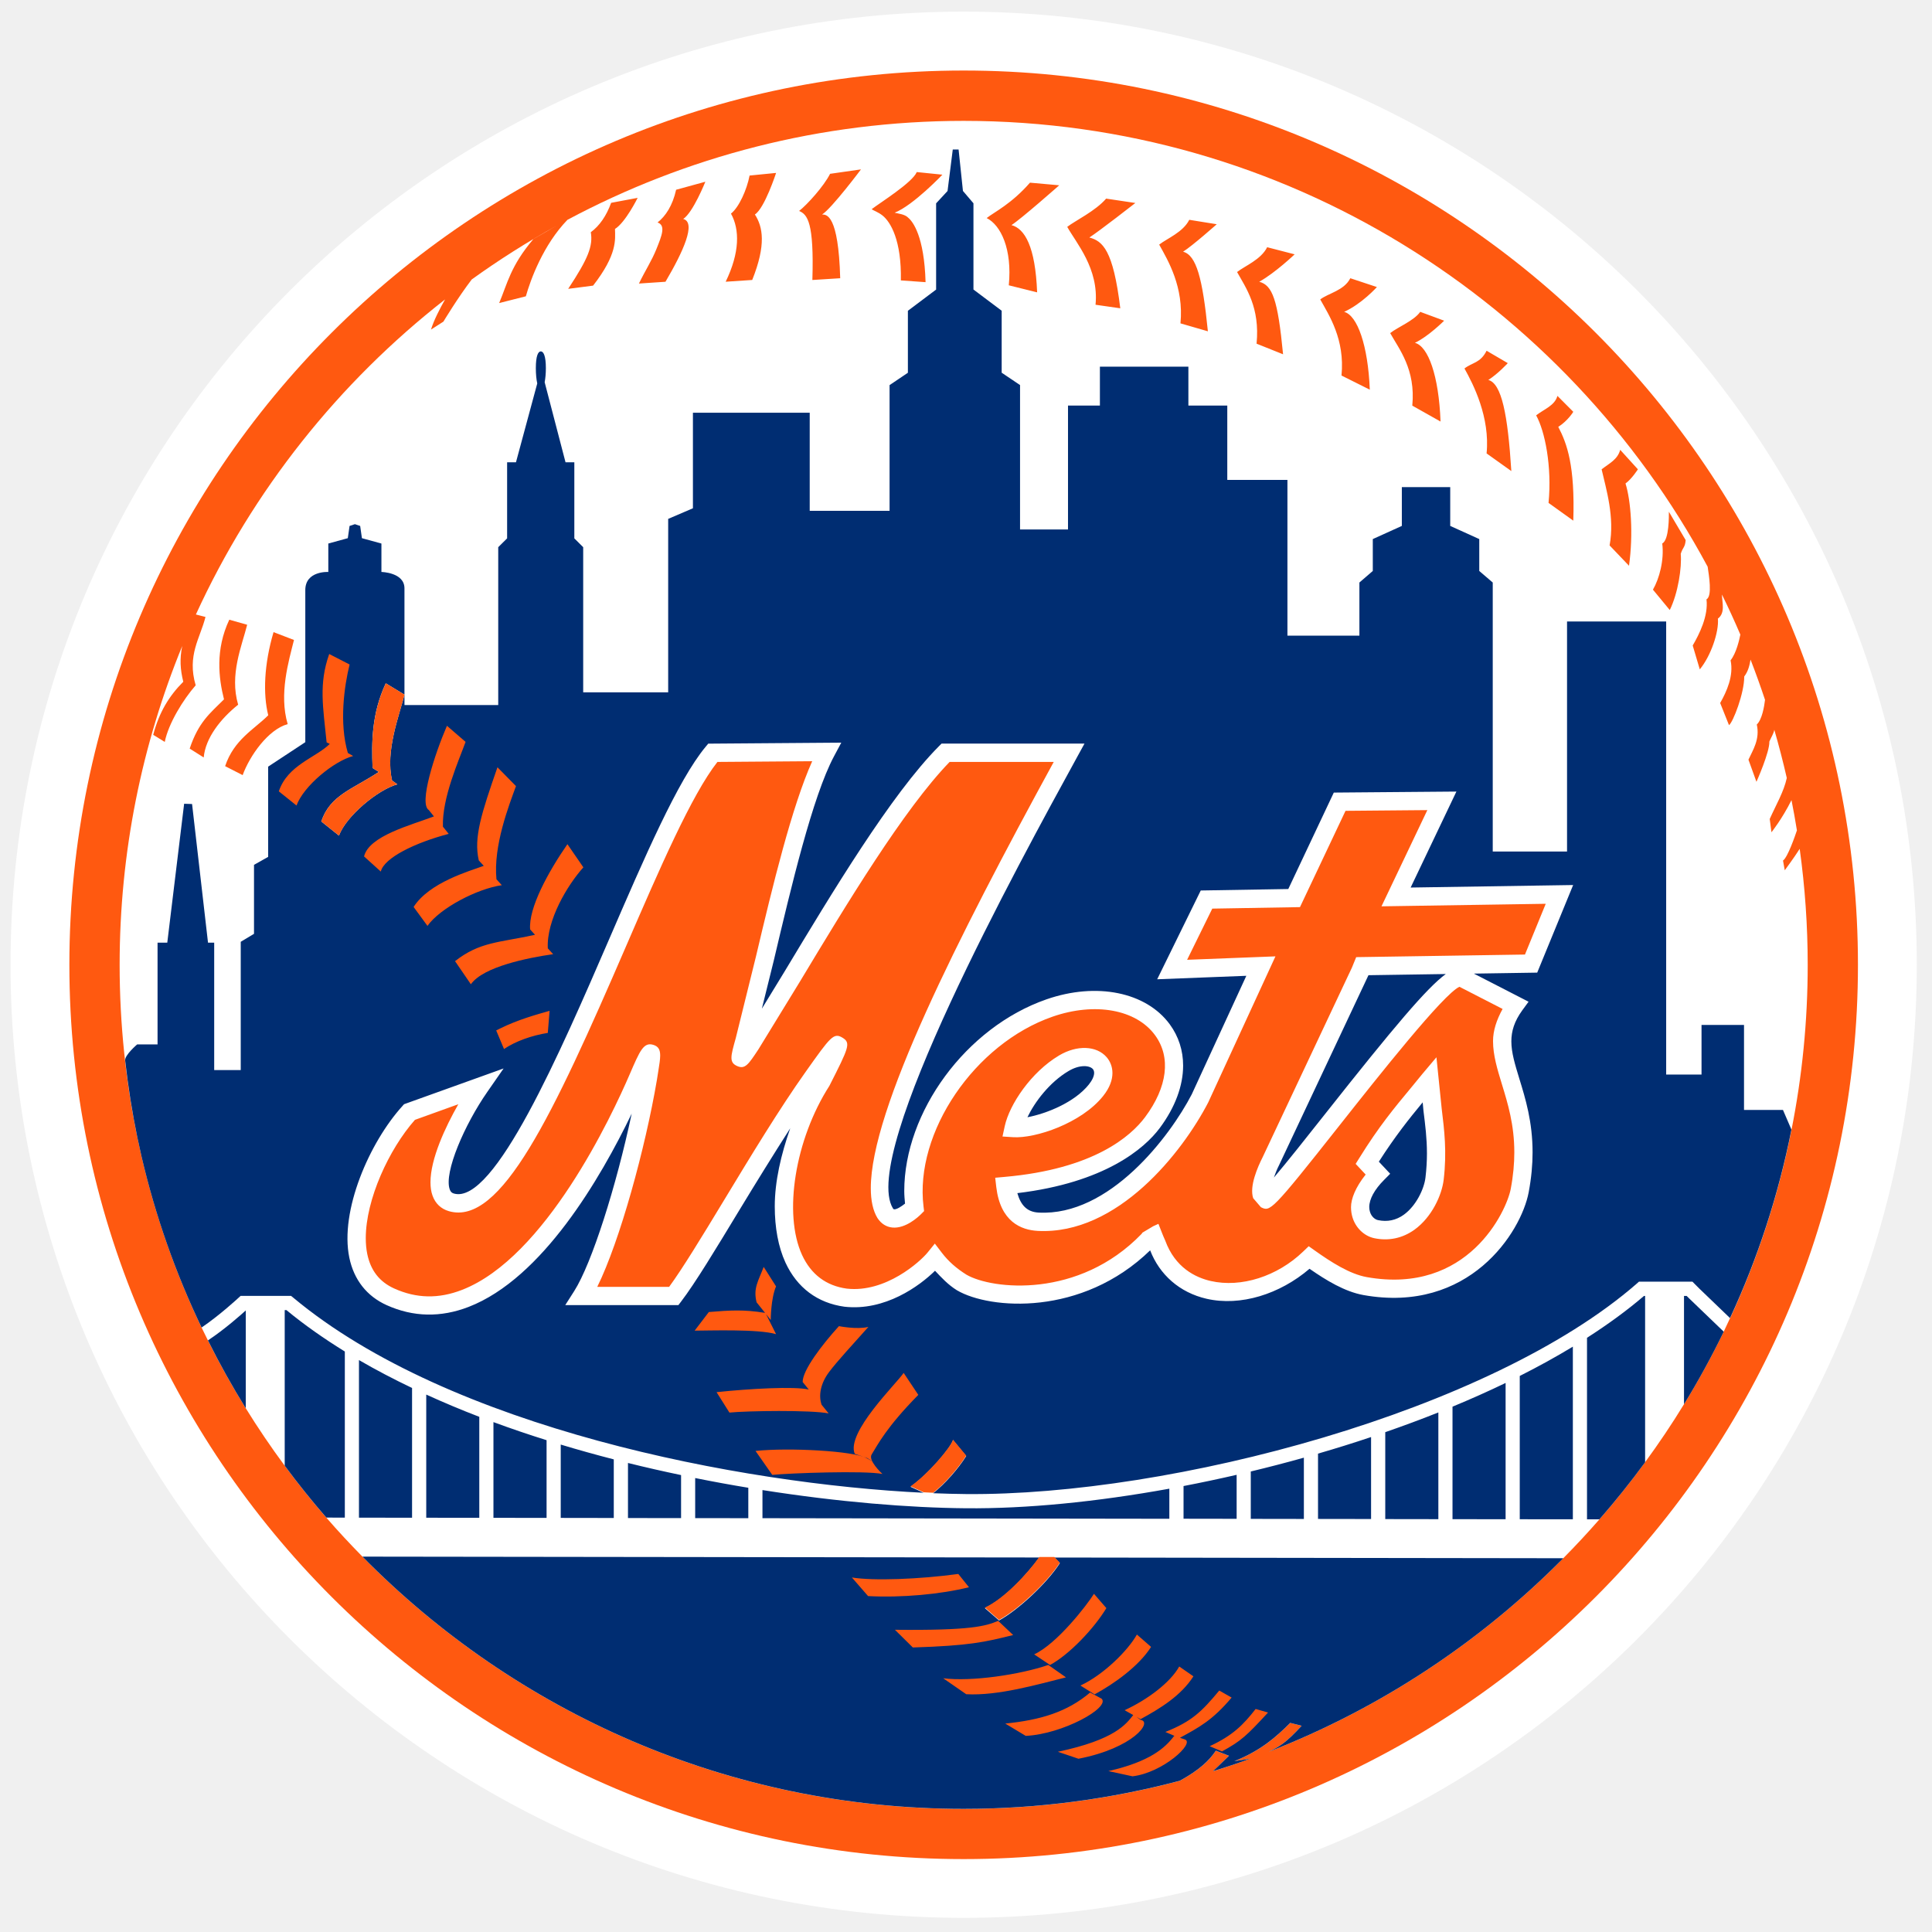
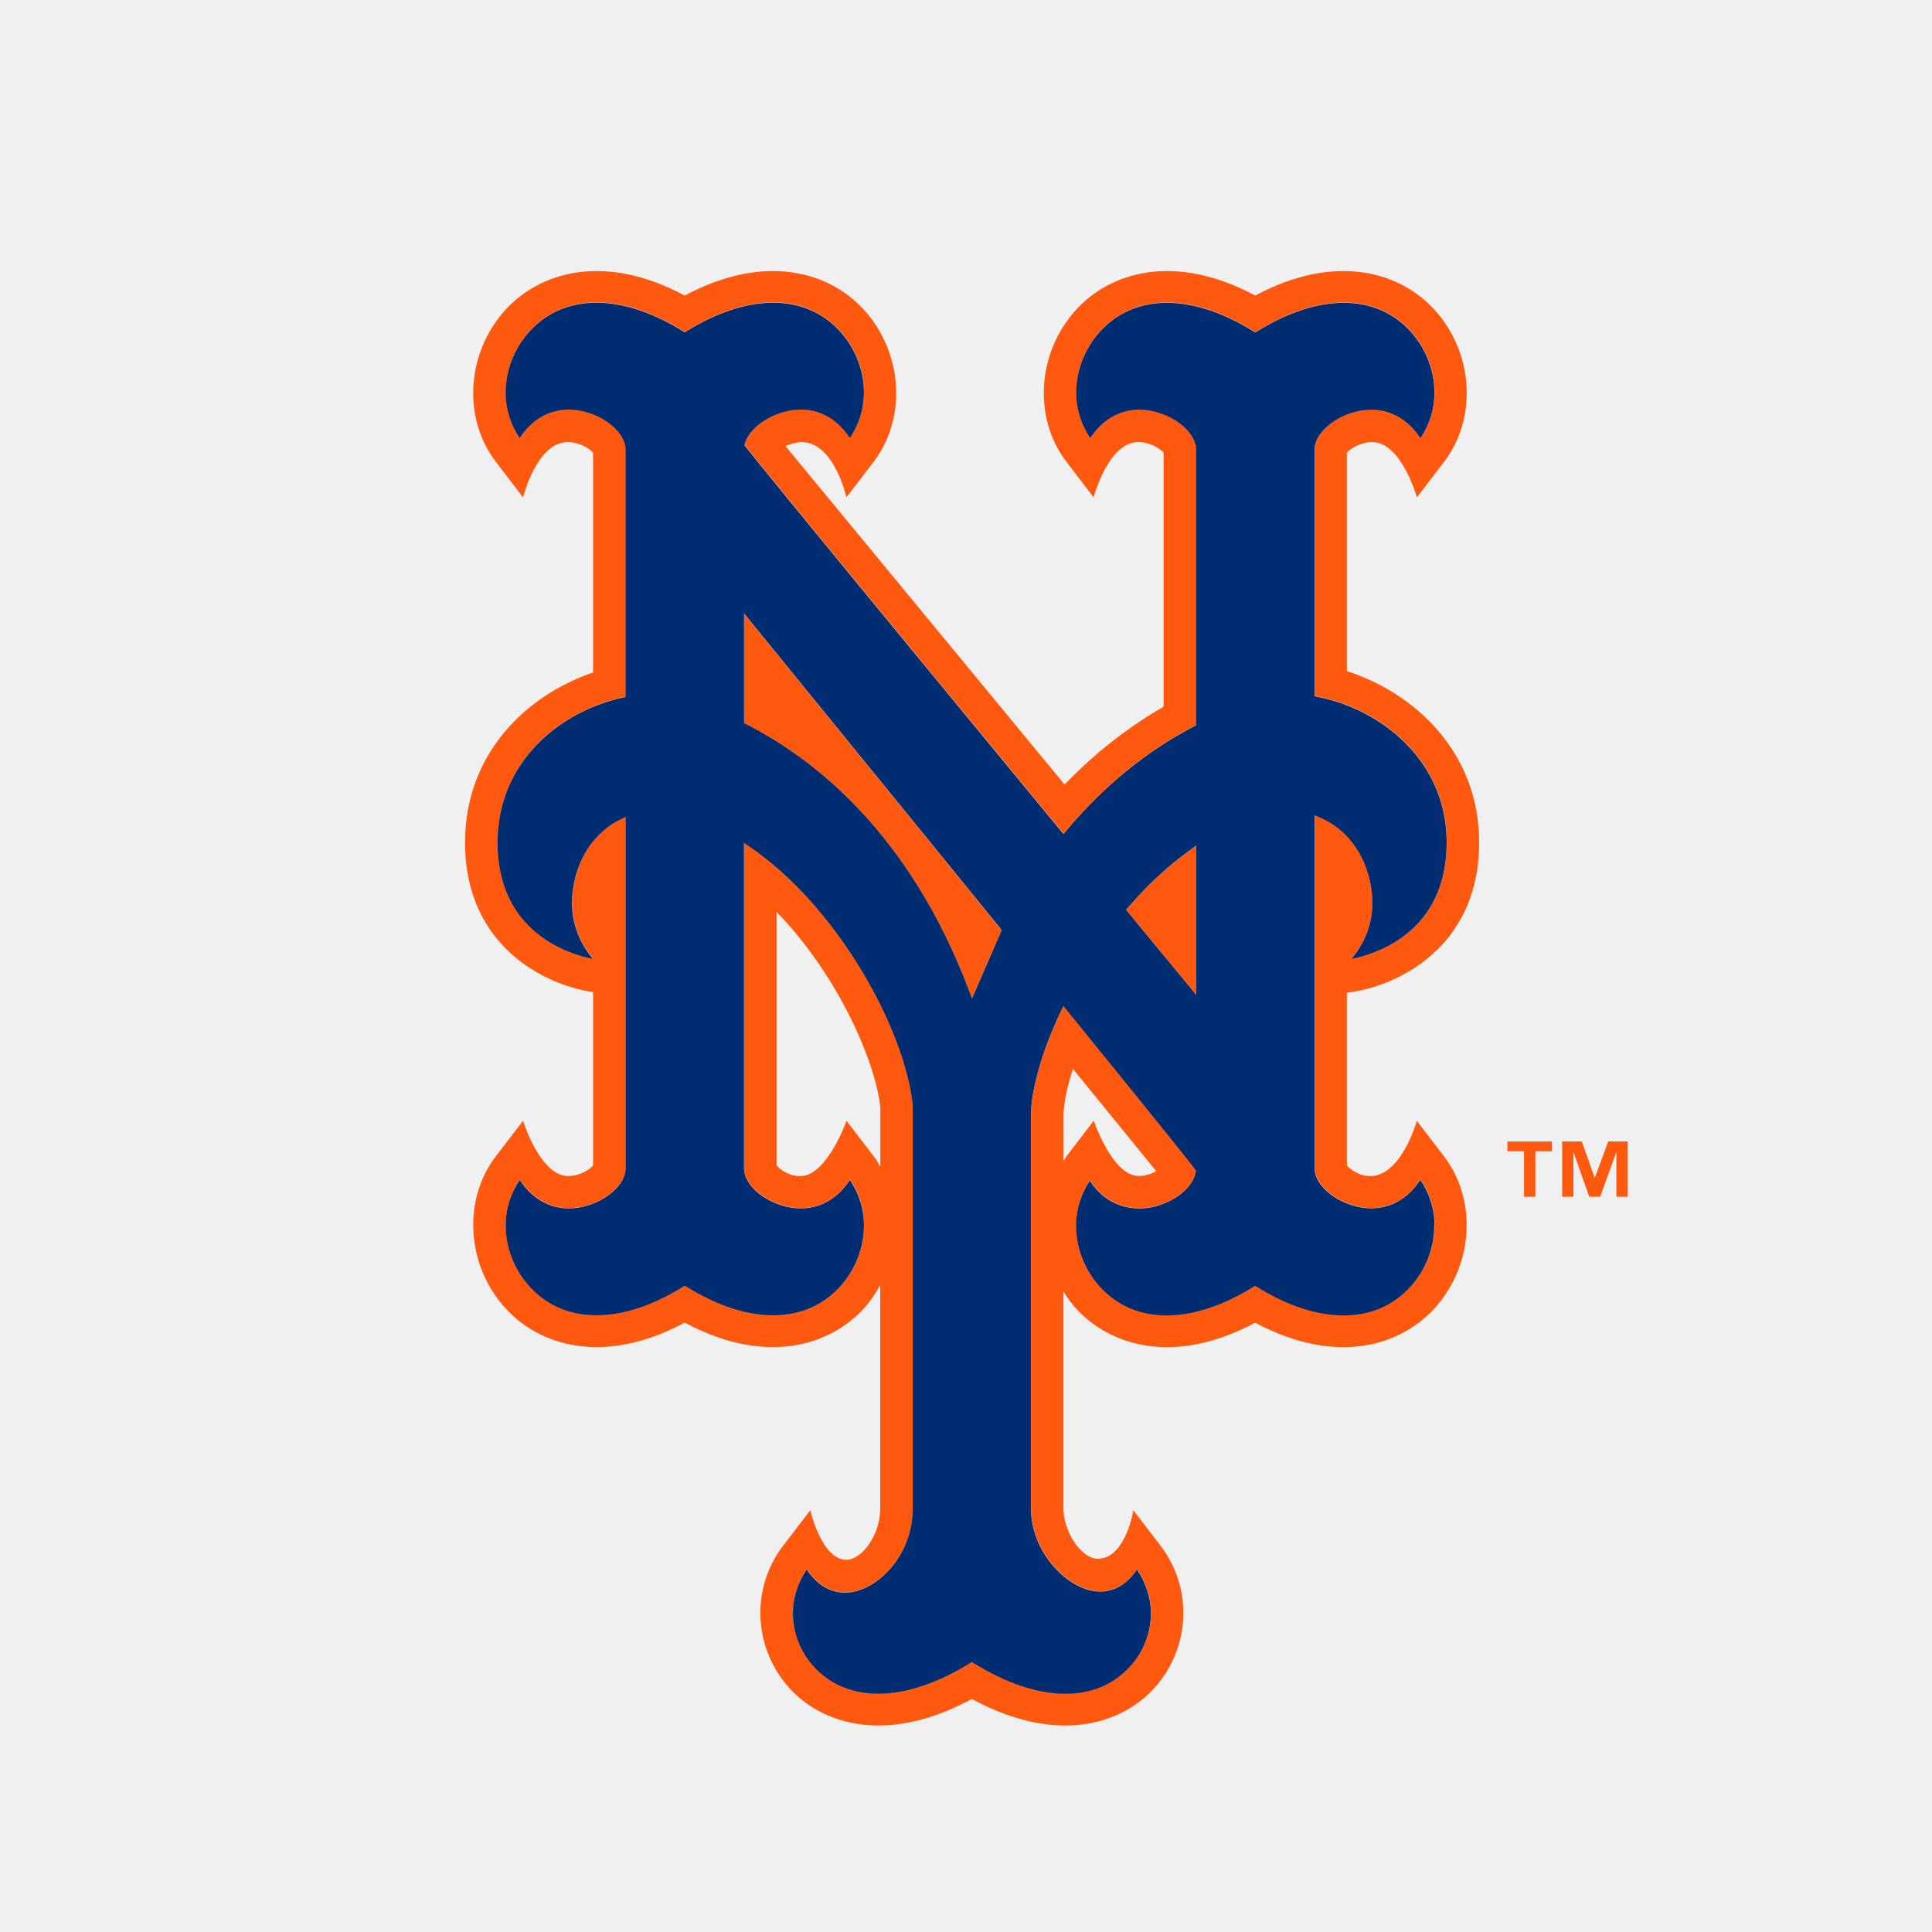
- <svg xmlns="http://www.w3.org/2000/svg" height="316.228" viewBox="0 0 150 149.998" width="316.228">
-   <g transform="matrix(1.25 0 0 -1.25 -1.0414 761.6)">
-     <path d="m60.688 490.16c32.694 0 59.2 26.506 59.2 59.2s-26.506 59.198-59.2 59.198c-32.695 0-59.2-26.505-59.2-59.198 0-32.694 26.505-59.2 59.2-59.2" fill="#fff" />
-     <path d="m60.688 604.9c-30.63 0-55.546-24.918-55.546-55.546s24.917-55.545 55.546-55.545c30.626 0 55.546 24.917 55.546 55.545s-24.92 55.546-55.546 55.546" fill="#ff5910" />
-     <path d="m108.29 527.41c-.129-.28-.261-.561-.393-.84-.75-1.546-1.575-3.051-2.469-4.51-.755-1.236-1.563-2.436-2.417-3.602-.893-1.223-1.838-2.406-2.834-3.546-.723-.828-1.473-1.634-2.247-2.416-5.142-5.195-11.359-9.323-18.288-12.02.66.327 1.027.519 2.039 1.614l-.71.179c-.879-.881-1.82-1.719-3.47-2.378l.991.153c-.765-.277-1.535-.538-2.316-.78l.996.957-.818.32c-.393-.587-1.002-1.191-2.237-1.867-4.287-1.138-8.789-1.747-13.43-1.747-14.605 0-27.829 6.005-37.344 15.67-.77.785-1.522 1.591-2.242 2.422-.904 1.039-1.764 2.115-2.585 3.224-.853 1.153-1.659 2.343-2.417 3.567-.846 1.364-1.631 2.771-2.351 4.215-.133.264-.264.529-.392.796-1.609 3.368-2.87 6.932-3.735 10.649-.065.279-.124.561-.184.843-.022.091-.043.183-.061.275-.727 3.474-1.112 7.075-1.112 10.762 0 7.007 1.384 13.694 3.888 19.806-.164-.786-.126-1.455.065-2.22-.879-.879-1.497-1.887-1.868-3.297l.718-.44c.229 1.15 1.15 2.638 1.92 3.516-.549 1.868.279 2.927.609 4.246l-.596.153c3.529 7.704 8.87 14.409 15.477 19.569-.325-.574-.702-1.304-.874-1.873l.77.493s.896 1.49 1.76 2.62c1.683 1.211 3.44 2.325 5.261 3.333l-1.435-.828c-1.417-1.671-1.605-2.744-2.122-3.971l1.658.42c.295 1.05 1.09 3.207 2.583 4.75 7.342 3.919 15.72 6.146 24.61 6.146 19.969 0 37.364-11.223 46.211-27.693.075-.519.302-1.835-.073-2.023.128-1.034-.458-2.187-.856-2.869l.44-1.483c.684.825 1.198 2.325 1.125 3.154.478.353.256 1.015.252 1.493.402-.818.783-1.646 1.142-2.486-.058-.3-.249-1.155-.606-1.598.202-.959-.241-1.938-.647-2.653l.548-1.374c.247.164.957 2.004.946 3.02.264.348.334.727.393 1.05.319-.823.619-1.656.899-2.499-.05-.418-.184-1.223-.511-1.532.204-.921-.241-1.578-.518-2.184l.496-1.374s.825 1.84.803 2.502c.136.307.262.488.307.728.285-.986.544-1.983.775-2.992-.184-.859-.67-1.671-1.06-2.547l.108-.826s.659.823 1.244 1.996c.124-.622.236-1.249.337-1.878-.106-.319-.574-1.681-.864-1.875l.108-.604s.582.782.928 1.332c.327-2.358.498-4.765.498-7.213 0-3.503-.347-6.924-1.006-10.236-.813-4.093-2.104-8.016-3.815-11.708" fill="#fff" />
-     <path d="m60.011 599.99-.324-2.572-.71-.767v-5.356l-1.753-1.317v-3.85l-1.138-.767v-7.809h-4.96v6.093h-7.254v-5.934l-1.537-.659v-10.772h-5.279v9.014l-.55.547v4.726h-.547l-1.296 4.973c.045.237.075.539.075.874 0 .75-.143 1.042-.314 1.042s-.309-.292-.309-1.042c0-.37.033-.705.088-.949l-1.322-4.897h-.55v-4.726l-.552-.547v-9.805h-5.823v.646c-.332-1.317-1.2-3.519-.77-5.328l-.14.091.467-.334c-1.208-.33-3.187-1.977-3.627-3.186l-1.097.879c.546 1.636 1.94 1.997 3.572 3.077l-.386.244c-.066 1.605-.058 3.392.819 5.26l1.161-.703v6.603c0 .991-1.431 1.016-1.431 1.016v1.766l-1.211.332-.109.76-.327.111-.332-.111-.109-.76-1.211-.332v-1.766s-1.429.084-1.429-1.125v-9.447l-2.307-1.519v-5.605l-.879-.495v-4.285l-.824-.495v-7.967h-.166-1.483v7.912h-.384l-.99 8.613-.493.016-1.047-8.628h-.604v-6.318h-1.265s-.786-.667-.747-1.001c.183-1.629.438-3.236.765-4.817.018-.093.041-.184.062-.275.06-.282.119-.566.184-.845.864-3.717 2.125-7.279 3.736-10.648 1.14.773 2.281 1.834 2.294 1.846l.13.119h3.134l.124-.101c9.725-8.12 27.774-11.579 39.163-12.128l-.811.371c1.098.768 2.527 2.459 2.637 2.898l.819-.99c-.504-.806-1.326-1.733-2.051-2.307.705-.028 1.387-.045 2.033-.052 12.756-.114 32.549 5.114 41.683 13.082l.122.109h3.145.179l.412-.415 1.921-1.846c1.711 3.692 3.001 7.615 3.814 11.708l-.526 1.221h-2.419v5.279h-2.639v-3.08h-2.196v28.14h-6.157v-14.29h-4.615v16.709l-.837.718v1.981l-1.804.817v2.409h-3.005v-2.409l-1.804-.817v-1.981l-.832-.718v-3.3h-4.47v9.673h-3.736v4.617h-2.416v2.416h-5.496v-2.416h-1.981v-7.695h-2.979v8.97l-1.141.767v3.85l-1.753 1.317v5.356l-.653.767-.27 2.572h-.366zm42.933-71.202c-1.054-.903-2.245-1.771-3.539-2.6v-11.275h.773c.996 1.14 1.942 2.323 2.836 3.544v10.331h-.07zm2.486 0v-6.728c.894 1.457 1.718 2.962 2.468 4.508l-2.152 2.069-.15.15h-.166zm-86.913-.879v-9.665c.821-1.108 1.681-2.184 2.585-3.223l1.149-.003v10.318c-1.296.801-2.515 1.654-3.627 2.572h-.106zm-2.419-.023c-.31-.28-1.305-1.169-2.349-1.859.72-1.444 1.503-2.852 2.349-4.215zm82.428-2.248c-1.042-.632-2.143-1.238-3.298-1.82v-8.9l3.298-.003v10.723zm-75.397-.832v-9.79l3.298-.005v8.06c-1.14.544-2.244 1.121-3.298 1.734zm71.22-1.423c-1.064-.513-2.164-1.003-3.298-1.473v-6.987l3.298-.005v8.465zm-67.041-.721v-7.651l3.295-.003v6.271c-1.123.431-2.223.894-3.295 1.382zm62.864-1.11c-1.077-.431-2.181-.838-3.298-1.226v-5.398l3.298-.005v6.629zm-58.69-.601v-5.945l3.3-.005v4.827c-1.113.348-2.215.723-3.3 1.123zm54.511-.928c-1.085-.365-2.185-.707-3.295-1.029v-4.057l3.295-.005v5.092zm-50.332-.467v-4.555l3.295-.005v3.64c-1.105.285-2.203.59-3.295.92zm46.158-.814c-1.095-.307-2.196-.593-3.298-.858v-2.943l3.298-.005v3.806zm-41.981-.329v-3.42l3.298-.005v2.673c-1.097.229-2.198.478-3.298.752zm37.805-.736c-1.103-.254-2.204-.487-3.298-.697v-2.03l3.298-.005v2.733zm-33.631-.2v-2.489l3.3-.005v1.89c-1.089.179-2.189.38-3.3.604zm29.451-.661c-4.523-.82-8.883-1.251-12.641-1.216-3.493.03-7.901.385-12.631 1.13v-1.747l25.272-.036zm-50.119-4.218c9.514-9.665 22.74-15.669 37.343-15.669 4.641 0 9.142.611 13.429 1.747 1.234.675 1.843 1.279 2.237 1.867l.817-.319-.996-.957c.781.241 1.554.501 2.318.778l-.99-.153c1.648.66 2.589 1.498 3.469 2.377l.71-.179c-1.01-1.095-1.377-1.284-2.038-1.613 6.927 2.698 13.144 6.822 18.288 12.019l-31.606.044.337-.35c-.77-1.21-2.568-2.901-3.777-3.56l-.879.767c1.19.549 2.613 2.078 3.378 3.145l-42.041.054z" fill="#002d72" />
-     <path d="m67.196 542.75c.737.438 1.329.335 1.516.123.053-.061.08-.143.08-.239 0-.196-.113-.45-.33-.718-.889-1.117-2.638-1.81-3.813-2.033.456.957 1.371 2.169 2.547 2.867m2.154-1.545c.418.521.581 1.01.581 1.429 0 .403-.151.742-.362.986-.629.723-1.843.768-2.953.108-1.739-1.032-3.079-3.041-3.375-4.389l-.141-.645.662-.042c1.377-.088 4.238.863 5.588 2.554m21.944 18.909-7.616-.063s-2.555-5.416-2.827-5.99c-.616-.01-5.437-.091-5.437-.091l-2.706-5.515s4.256.166 5.537.216c-.622-1.356-3.39-7.362-3.39-7.362-1.362-2.628-5.117-7.581-9.511-7.345-.743.04-1.11.478-1.322 1.208 5.434.65 7.895 2.771 8.842 4.039.966 1.296 1.455 2.64 1.455 3.883 0 .929-.274 1.802-.826 2.559-1.472 2.011-4.551 2.636-7.661 1.556-5.011-1.74-8.834-7.01-8.834-11.907 0-.261.025-.519.048-.78-.244-.194-.526-.37-.68-.355-.012.002-.035.003-.076.066-2.049 3.4 7.752 21.285 11.442 28.02l.461.841h-8.877l-.168-.168c-2.962-2.978-6.639-9.094-9.595-14.007 0 0-.71-1.161-1.399-2.29.358 1.448.738 2.98.738 2.98 1.073 4.548 2.411 10.208 3.745 12.7l.45.843-.957-.007-7.307-.055-.168-.202c-1.721-2.072-3.796-6.873-5.992-11.955-3.013-6.965-7.135-16.506-9.637-15.786-.113.033-.201.09-.259.257-.375 1.05.926 4.032 2.331 6.051l1.014 1.46-6.182-2.22-.095-.106c-2.059-2.268-3.908-6.518-3.304-9.43.285-1.371 1.087-2.388 2.316-2.943 1.648-.745 3.363-.781 5.099-.108 4.571 1.772 8.183 7.976 10.123 12.003-.959-4.523-2.481-9.31-3.569-11.019l-.557-.874h7.027l.171.224c.863 1.128 2.144 3.244 3.627 5.694 1.006 1.658 2.079 3.397 3.148 5.064-.571-1.631-.961-3.297-.961-4.85 0-1.309.216-2.517.665-3.493.722-1.56 1.988-2.509 3.662-2.739 2.524-.285 4.666 1.288 5.627 2.233.407-.431.803-.864 1.354-1.208l.017-.01c2.036-1.191 7.75-1.634 11.991 2.486.582-1.508 1.825-2.622 3.504-3.008 2.111-.484 4.548.284 6.395 1.863 1.027-.713 2.185-1.424 3.353-1.633 6.552-1.168 9.79 3.894 10.259 6.383.171.908.242 1.729.242 2.482 0 1.891-.441 3.337-.82 4.566-.272.893-.498 1.624-.498 2.328 0 .634.184 1.244.677 1.925l.392.536s-2.587 1.329-3.397 1.746c1.598.025 3.934.061 3.934.061l2.232 5.441s-8.577-.133-10.093-.156c.587 1.228 2.842 5.962 2.842 5.962m-.659-11.334c-1.166-.85-3.212-3.272-7.495-8.691-1.155-1.463-2.388-3.018-3.182-3.951.085.237.174.483.322.772 0 0 5.53 11.749 5.552 11.797.33.005 2.403.036 4.803.073m-4.16-11.66c1.007 1.575 1.887 2.678 2.723 3.685.02-.212.051-.529.051-.529.108-.869.212-1.704.212-2.645 0-.466-.027-.959-.09-1.495-.085-.71-.587-1.762-1.351-2.31-.481-.345-1.02-.458-1.599-.335-.184.038-.41.214-.499.518-.028.091-.043.189-.043.29 0 .494.322 1.09.911 1.681l.388.39s-.541.576-.704.75m-1.641-3.436c.194-.66.727-1.173 1.352-1.306.893-.187 1.757-.008 2.501.524 1.085.781 1.701 2.155 1.813 3.101.207 1.75.038 3.103-.121 4.412l-.325 3.197-.871-1.032-.758-.923c-.962-1.158-1.958-2.354-3.158-4.296l-.232-.37s.46-.491.622-.664c-.634-.793-.911-1.51-.911-2.026 0-.249.038-.458.088-.619" fill="#fff" />
-     <path d="m54.312 598.76-1.921-.275c-.385-.77-1.429-1.922-1.924-2.307.521-.219.934-.714.824-4.288l1.729.109c-.11 3.959-.85 3.959-1.125 3.959.604.385 2.416 2.803 2.416 2.803zm3.464-.166c-.275-.659-2.308-1.922-2.803-2.307.095-.078.414-.179.684-.399.489-.395 1.179-1.535 1.13-4.024l1.535-.109c-.081 2.857-.795 3.771-1.076 4-.202.224-.639.259-.845.314 1.161.46 2.966 2.362 2.966 2.362l-1.592.163zm-8.739-.054-1.646-.163c-.168-.879-.662-1.98-1.156-2.364.549-.991.55-2.417-.329-4.231l1.649.109c.879 2.199.659 3.3.166 4.068.604.385 1.317 2.582 1.317 2.582zm-4.394-.547-1.815-.498c-.219-.989-.661-1.648-1.154-2.033.524-.176.268-.812-.067-1.644-.295-.737-.674-1.296-1.089-2.149l1.649.111c1.102 1.87 1.925 3.683 1.102 3.902.604.385 1.374 2.31 1.374 2.31zm20.165-.057c-1.151-1.319-2.198-1.814-2.691-2.199.878-.44 1.593-1.923 1.374-4.177l1.76-.438c-.111 2.857-.771 3.958-1.594 4.177.604.385 2.966 2.473 2.966 2.473l-1.815.163zm-24.37-.944-1.646-.309c-.29-.8-.718-1.429-1.263-1.825.141-.858-.156-1.625-1.405-3.518l1.548.2c1.508 1.941 1.375 2.854 1.359 3.521.65.397 1.408 1.931 1.408 1.931zm29.099-.047c-.659-.77-1.923-1.372-2.416-1.755.546-.991 1.977-2.584 1.758-4.838l1.537-.22c-.44 3.627-1.096 4.176-1.921 4.397.604.385 2.857 2.144 2.857 2.144l-1.815.272zm5.164-1.317c-.385-.77-1.373-1.155-1.869-1.54.551-.989 1.541-2.639 1.322-4.892l1.703-.493c-.33 3.297-.715 4.725-1.54 4.944.604.385 2.09 1.706 2.09 1.706l-1.706.275zm4.838-1.703c-.385-.77-1.375-1.155-1.869-1.54.551-.989 1.43-2.198 1.211-4.451l1.646-.659c-.33 3.408-.657 4.285-1.48 4.506.989.549 2.199 1.703 2.199 1.703l-1.706.441zm5.164-1.926c-.385-.768-1.374-.932-1.867-1.317.548-.989 1.539-2.473 1.32-4.726l1.758-.879c-.111 2.748-.77 4.616-1.594 4.835 1.098.494 2.035 1.54 2.035 1.54l-1.651.547zm4.343-2.087c-.385-.549-1.371-.935-1.867-1.32.549-.989 1.593-2.253 1.374-4.506l1.755-.988c-.108 2.857-.767 4.671-1.592 4.89.825.385 1.815 1.374 1.815 1.374l-1.486.55zm4.122-2.416c-.385-.77-.878-.717-1.374-1.102.551-.989 1.593-3.021 1.374-5.276l1.537-1.097c-.221 3.518-.604 5.439-1.429 5.66.604.385 1.208 1.045 1.208 1.045l-1.317.77zm4.4-2.805c-.166-.604-.829-.823-1.322-1.208.549-.989.989-3.186.77-5.439l1.537-1.102c.111 3.408-.386 4.782-.933 5.825.604.385.933.936.933.936l-.985.988zm3.899-3.35c-.166-.606-.658-.826-1.154-1.211.274-1.21.824-2.967.495-4.726l1.206-1.263c.277 1.978.112 4.066-.218 5.11.385.275.77.879.77.879l-1.099 1.211zm3.023-3.847c0-.234.026-1.749-.412-1.968.129-1.034-.182-2.188-.578-2.87l1.045-1.265c.518 1.045.758 2.657.682 3.487.129.433.268.376.306.856l-1.042 1.76zm-89.415-6.704c-.879-1.868-.661-3.627-.329-4.947-.881-.879-1.58-1.41-2.131-3.059l.871-.55c.11 1.208 1.04 2.398 2.139 3.277-.549 1.868.23 3.646.56 4.965l-1.11.314zm2.748-.773c-.591-1.998-.659-3.844-.329-5.164-.881-.879-2.129-1.511-2.678-3.16l1.089-.557c.44 1.208 1.589 2.838 2.797 3.168-.551 1.87.061 3.908.391 5.227l-1.27.487zm3.458-1.359c-.66-1.868-.38-3.29-.161-5.488l.197-.096c-.886-.864-2.62-1.311-3.166-2.945l1.099-.881c.438 1.21 2.31 2.749 3.518 3.077l-.329.187c-.551 1.868-.22 4.177.109 5.496l-1.268.651zm3.515-1.82c-.878-1.87-.886-3.653-.819-5.258l.386-.246c-1.633-1.08-3.028-1.439-3.572-3.075l1.099-.881c.44 1.21 2.417 2.859 3.627 3.189l-.472.332.143-.088c-.431 1.809.438 4.006.77 5.325l-1.161.703zm3.798-2.637c-.77-1.782-1.758-4.845-1.128-5.232l.319-.397c-1.437-.548-4.031-1.205-4.34-2.486l1.04-.939c.204.853 2.127 1.792 4.218 2.341l-.36.446c-.053 1.805.975 4.073 1.408 5.268l-1.156.998zm22.685-2.201c-1.261-.01-5.409-.041-5.885-.044-1.598-2.034-3.581-6.604-5.688-11.477-4.55-10.526-7.772-17.356-10.992-16.426-.489.141-.842.476-1.016.967-.09.247-.127.527-.127.827 0 1.455.915 3.416 1.729 4.848-1.224-.438-2.508-.902-2.694-.97-1.614-1.823-3.054-4.949-3.054-7.345 0-.348.029-.68.093-.99.214-1.029.762-1.727 1.67-2.139 1.381-.624 2.76-.653 4.218-.086 5.177 2.008 9.29 10.778 10.425 13.419.619 1.435.852 1.976 1.444 1.802.329-.095.436-.307.436-.664 0-.249-.052-.569-.117-.972 0 0-.086-.532-.086-.542-.72-4.243-2.299-10.008-3.705-12.857h4.464c.825 1.127 2.02 3.085 3.404 5.372 1.616 2.67 3.449 5.698 5.087 8.001 1.532 2.159 1.728 2.434 2.274 2.105.541-.327.39-.622-.811-2.992-2.134-3.33-2.875-7.947-1.696-10.508.559-1.208 1.498-1.911 2.774-2.087 2.428-.274 4.575 1.693 5.017 2.237l.454.56.438-.573c.407-.531.895-.962 1.527-1.359 1.593-.926 6.97-1.509 10.871 2.528l.062.086.666.397.324.148.244-.62s.122-.305.179-.42c.617-1.683 1.877-2.292 2.821-2.51 1.89-.433 4.144.285 5.75 1.833l.34.327.384-.272c.996-.707 2.158-1.456 3.22-1.646 6.293-1.122 8.689 4.116 8.944 5.473.159.836.223 1.588.223 2.276 0 1.714-.403 3.03-.77 4.229-.285.932-.552 1.8-.552 2.681 0 .642.215 1.306.594 1.996-.828.428-2.389 1.227-2.681 1.377-1-.458-5.018-5.534-7.446-8.607-4.258-5.391-4.305-5.368-4.884-5.084l-.48.56c-.246.735.269 1.922.596 2.564 0 0 5.541 11.77 5.532 11.747l.27.661s9.785.151 10.482.161c.189.47.9 2.2 1.291 3.153-1.444-.023-10.202-.158-10.202-.158s2.263 4.755 2.847 5.976c-1.248-.012-4.544-.039-5.081-.044-.275-.577-2.829-5.981-2.829-5.981s-4.84-.083-5.447-.093c-.211-.425-1.067-2.173-1.563-3.179 1.306.051 5.486.213 5.486.213s-4.164-9.046-4.174-9.069c-1.599-3.09-5.633-8.248-10.596-7.982-1.032.056-2.314.573-2.569 2.72l-.067.581.581.052c5.55.488 7.849 2.535 8.727 3.71 1.395 1.87 1.621 3.725.622 5.089-1.173 1.606-3.734 2.068-6.367 1.154-4.84-1.679-8.584-7.195-8.014-11.801l.034-.275-.194-.194c-.153-.153-.953-.91-1.781-.827-.373.038-.689.234-.923.591-.28.463-.412 1.089-.412 1.854 0 4.868 5.332 15.43 11.363 26.475h-6.466c-2.842-2.932-6.408-8.839-9.287-13.624 0 0-2.512-4.108-2.585-4.221-.626-.949-.836-1.268-1.333-1.042-.247.111-.347.26-.347.516 0 .267.11.65.27 1.224l1.252 5.061c1.047 4.435 2.23 9.307 3.495 12.133zm-19.548-.376c-.991-2.857-1.487-4.358-1.159-5.787l.309-.334c-.898-.332-3.377-1.026-4.358-2.554l.861-1.177c.77 1.098 3.079 2.307 4.617 2.528l-.332.368c-.204 2.081.775 4.585 1.213 5.787l-1.151 1.169zm4.345-4.778c-1.2-1.732-2.425-3.975-2.315-5.294l.303-.334c-2.237-.489-3.434-.43-4.967-1.636l.983-1.436c.768 1.098 3.572 1.65 5.11 1.869l-.332.363c-.09 1.752 1.227 3.938 2.209 5.03l-.99 1.439zm-1.107-10.35c-.77-.219-1.979-.55-3.077-1.099l-.239-.119.485-1.154c.718.489 1.744.848 2.72 1.001l.111 1.371zm33.304-2.307c.521-.019.982-.211 1.296-.573.211-.244.36-.582.36-.985 0-.418-.163-.907-.581-1.429-1.351-1.691-4.21-2.643-5.587-2.554l-.661.042.14.646c.295 1.347 1.637 3.357 3.376 4.389.555.33 1.136.483 1.657.464zm21.78-.578.327-3.197c.159-1.309.329-2.662.122-4.412-.113-.946-.73-2.319-1.815-3.101-.743-.533-1.607-.714-2.499-.526-.626.133-1.159.646-1.353 1.307-.048.161-.088.371-.088.62 0 .516.276 1.232.91 2.025-.163.173-.622.664-.622.664l.233.371c1.2 1.941 2.195 3.138 3.158 4.296l.757.923.871 1.032zm-41.786-13.02c-.332-.881-.661-1.317-.441-2.199l.526-.656c-1.306.216-2.183.161-3.492.052l-.881-1.156c.879 0 3.955.112 5.056-.218l-.622 1.244.293-.366s-.001 1.32.329 2.09l-.767 1.208zm4.674-3.679c-1.032-1.133-2.266-2.74-2.253-3.471l.379-.467c-.913.209-3.666.054-5.727-.163l.799-1.268c1.097.11 5.064.169 6.162-.052l-.436.537c-.206.586-.057 1.339.459 2.027.536.713 1.497 1.74 2.447 2.81-.712-.178-1.83.047-1.83.047zm4.019-2.906c-.441-.66-3.588-3.705-3.038-5.024l.775-.262s.719-.433-.054 0c-.79.441-4.796.66-6.883.441l1.04-1.488c1.098.11 5.743.278 6.844.057-.061.053-.902.841-.671 1.211.388.627.919 1.691 2.898 3.702l-.91 1.364zm3.067-4.146c-.11-.44-1.541-2.13-2.639-2.898l.817-.371c.197-.01.395-.02.591-.029.727.574 1.546 1.505 2.051 2.31l-.819.988zm5.359-7.288c-.765-1.065-2.191-2.59-3.381-3.14l.879-.77c1.21.66 3.007 2.349 3.777 3.557l-.337.353h-.939zm-5.03-1.053c-2.417-.329-5.294-.438-6.611-.218l1.006-1.156c2.087-.11 4.506.11 6.266.55l-.661.824zm8.426-1.232c-.43-.692-2.287-3.101-3.715-3.762l.988-.659c1.21.659 2.728 2.263 3.497 3.531l-.77.889zm-5.952-1.68c-.77-.33-1.704-.605-6.411-.555l1.112-1.099c3.518.11 4.474.335 6.232.773l-.933.881zm8.618-.85c-.548-.987-2.079-2.509-3.508-3.168l.879-.55c1.21.659 2.74 1.741 3.51 2.95l-.881.767zm-5.504-1.89c-1.759-.604-4.767-1.048-6.526-.827l1.429-.99c1.978-.11 4.437.608 6.196 1.047zm8.133-.096c-.548-.989-1.962-2.056-3.391-2.714l.534-.301c-.44-.553-1.103-1.523-4.682-2.281l1.281-.433c3.405.659 4.628 2.302 3.858 2.411l-.257.192.257-.143c1.21.659 2.512 1.452 3.282 2.66l-.881.609zm2.486-1.493c-1.097-1.319-1.699-1.913-3.347-2.572l.635-.272-.086.029c-.567-.75-1.502-1.599-4.088-2.188l1.498-.324c1.885.221 3.907 2.073 3.248 2.292l-.301.101c1.191.65 2.012 1.078 3.21 2.497l-.77.438zm-8.019-.122c-1.429-1.21-3.075-1.708-5.273-1.929l1.273-.765c2.306.111 5.264 1.759 4.713 2.31l-.713.384zm10.28-1.022c-.77-.989-1.428-1.652-2.857-2.313l.765-.324c1.21.659 1.541.988 2.862 2.416l-.77.22z" fill="#ff5910" />
-     <path d="m68.162 543.06c-.263-.003-.596-.086-.964-.306-1.176-.697-2.091-1.91-2.549-2.867 1.176.222 2.923.918 3.814 2.033.216.27.329.525.329.721 0 .095-.026.175-.08.239-.093.106-.286.184-.55.181zm21.036-2.25c-.835-1.006-1.715-2.109-2.722-3.684.163-.176.703-.749.703-.749l-.386-.391c-.589-.592-.913-1.185-.913-1.68 0-.101.016-.2.044-.293.09-.304.316-.479.5-.516.579-.123 1.118-.011 1.6.334.763.548 1.264 1.6 1.348 2.31.063.534.091 1.028.091 1.496 0 .941-.106 1.775-.215 2.644 0 0-.028.318-.049.529z" fill="#002d72" />
-   </g>
+ <svg xmlns="http://www.w3.org/2000/svg" viewBox="0 0 300 300">
+   <path fill="#ff5910" d="M234.07 177.24h6.92v1.53h-2.58v7.06h-1.76v-7.06h-2.58Zm18.68 0v8.59h-1.76v-6.84h-.04l-2.48 6.84h-1.7l-2.41-6.84h-.04v6.84h-1.75v-8.59h3.05l1.98 5.61h.05l2.08-5.61Zm-77.6-36.31c3.06-3.56 6.33-6.58 9.71-8.98l.89-.63v23.17l-10.9-13.21.3-.36Zm-59.62-45.66 39.8 48.9.2.29-4.6 10.6-.49-1.29c-9.22-24.32-23.91-35.89-34.6-41.32l-.31-.16Zm104.48 78.76-.005.017-.005-.007Zm-.005.017 4.215 5.503c5.2 6.78 4.58 16.93-1.45 23.59-5.21 5.74-15.14 9.04-27.87 2.25-12.72 6.79-22.66 3.49-27.85-2.25-.73-.8-1.35-1.68-1.92-2.58v33.66c0 3.65 2.78 7.8 5.31 7.82 4.35.02 5.55-7.53 5.55-7.53l4.22 5.51c5.06 6.6 4.65 15.9-.98 22.11-5.13 5.67-15.19 8.8-28.33 1.69-13.14 7.11-23.19 3.98-28.32-1.69-5.62-6.21-6.04-15.51-.98-22.11l4.22-5.51s1.82 7.97 5.81 7.69c2.12-.15 5.05-3.67 5.05-7.99v-34.66c-.7 1.27-1.51 2.48-2.5 3.58-5.21 5.74-15.14 9.04-27.86 2.25-12.72 6.79-22.66 3.49-27.85-2.25-6.05-6.66-6.67-16.8-1.47-23.59l4.22-5.51s2.63 8.51 6.93 8.58c1.91.03 3.52-1.08 3.94-1.65v-26.91c-7.27-1.03-19.88-6.99-19.88-23.21 0-13.83 9.5-22.87 19.88-26.42V70.3c-.42-.57-2.03-1.65-3.94-1.65-4.81 0-6.93 8.58-6.93 8.58L77 71.72c-5.2-6.79-4.58-16.93 1.47-23.59 5.2-5.74 15.14-9.04 27.85-2.24 12.72-6.8 22.66-3.5 27.86 2.24 6.03 6.66 6.66 16.8 1.46 23.59l-4.21 5.51s-1.89-8.58-6.94-8.58c-.95.01-1.81.29-2.51.63 3.99 4.84 37.92 45.98 43.33 52.54 4.64-4.82 9.78-8.86 15.37-12.08V70.3c-.43-.57-2.02-1.65-3.93-1.65-4.7 0-6.93 8.58-6.93 8.58l-4.22-5.51c-5.2-6.79-4.58-16.93 1.46-23.59 5.2-5.74 15.14-9.04 27.85-2.24 12.73-6.8 22.67-3.5 27.87 2.24 6.03 6.66 6.65 16.8 1.45 23.59l-4.22 5.51s-2.38-8.58-6.93-8.58c-1.9 0-3.5 1.08-3.94 1.65v33.91c10.48 3.37 20.54 12.52 20.54 26.63 0 16.71-13.4 22.54-20.54 23.3v26.82c.44.57 2.04 1.8 3.94 1.65 4.537-.38 6.808-8.153 6.925-8.563M195.24 199.76c9.53 5.91 18.44 5.9 23.82-.05 2.45-2.7 3.7-6.15 3.7-9.53 0-2.51-.77-4.93-2.18-7.01-2.26 3.47-5.84 5.12-9.93 4.13-3.61-.88-6.47-3.46-6.51-5.87v-54.87l.77.32c4.1 1.68 7.07 5.59 7.95 10.46.17.97.26 1.93.26 2.87 0 3.34-1.26 6.3-3.26 8.66 3.74-.75 14.8-4.12 14.8-18.08 0-12.88-10.4-20.76-20.07-22.63l-.45-.09V69.73c.04-2.42 2.9-5 6.51-5.87 4.09-.99 7.67.65 9.93 4.13 1.4-2.08 2.18-4.5 2.18-7.01 0-3.38-1.25-6.83-3.7-9.53-5.38-5.94-14.29-5.96-23.82-.05l-.3.18-.29-.18c-9.54-5.9-18.44-5.89-23.83.06a14.25 14.25 0 0 0-3.69 9.52c0 2.51.78 4.93 2.19 7.01 2.26-3.48 5.84-5.12 9.94-4.13 3.6.88 6.46 3.46 6.5 5.88v42.84l-.31.16c-7.46 3.88-14.12 9.34-19.85 16.21l-.43.52-.44-.52s-48.98-59.4-49.11-59.88c.55-2.53 3.83-4.91 7.47-5.42 3.71-.53 6.83 1.16 8.9 4.33 1.4-2.08 2.18-4.5 2.18-7.01 0-3.38-1.25-6.83-3.7-9.53-5.38-5.95-14.3-5.97-23.83-.06l-.29.18-.29-.18c-9.54-5.91-18.44-5.89-23.83.06-2.44 2.7-3.7 6.15-3.7 9.53 0 2.51.78 4.93 2.19 7.01 2.26-3.48 5.84-5.12 9.94-4.13 3.6.88 6.46 3.46 6.5 5.88v38.45l-.44.1c-9.68 2.14-19.44 9.92-19.44 22.51 0 13.96 11.08 17.33 14.82 18.08-1.99-2.35-3.26-5.34-3.26-8.69 0-.77.06-1.55.18-2.33.71-4.78 3.46-8.76 7.35-10.65l.8-.39v54.64c-.04 2.41-2.9 4.99-6.5 5.86-4.1 1-7.68-.65-9.94-4.12-1.4 2.08-2.19 4.5-2.19 7.01 0 3.37 1.26 6.83 3.7 9.52 5.39 5.95 14.29 5.97 23.83.06l.29-.18.29.18c9.54 5.91 18.45 5.89 23.83-.06 2.45-2.69 3.7-6.15 3.7-9.52 0-2.52-.77-4.93-2.18-7.01-2.27 3.47-5.85 5.12-9.95 4.12-3.6-.88-6.46-3.45-6.5-5.87v-50.6l.88.6c13.58 9.26 24.06 28.18 25.32 40.11v62.62c0 6.67-4.5 11.78-8.85 12.88-3.07.77-5.75-.57-7.61-3.38-1.37 2.05-2.15 4.38-2.15 6.75 0 2.97 1.07 5.94 3.21 8.29 5.28 5.85 14.37 5.66 24.29-.49l.29-.18.3.18c9.92 6.14 19 6.33 24.29.49a12.33 12.33 0 0 0 3.21-8.29c0-2.37-.78-4.7-2.16-6.75-1.8 2.69-4.37 3.96-7.34 3.22-4.4-1.11-9.12-6.48-9.12-12.71v-61.75c.28-4.26 1.93-9.75 4.65-15.46l.38-.8.56.69s19.89 24.46 20.02 24.87c-.24 2.47-3.29 4.98-6.93 5.7-1.91.39-6.48.58-9.54-4.13-1.36 2.07-2.14 4.45-2.14 6.92 0 3.38 1.25 6.84 3.69 9.53 5.39 5.94 14.29 5.96 23.83.05l.29-.18.3.18Zm-59.58-20.22c.4.51.72 1.08 1.04 1.63v-9.27c-.85-7.43-6.8-20.72-16.12-30.31v39.37c.42.57 2.03 1.78 3.93 1.65 4-.29 6.94-8.58 6.94-8.58Zm29.96-.01 4.22-5.51s2.86 8.51 6.92 8.58c1.08.02 2.04-.34 2.78-.74-2.51-3.07-8.19-10.07-12.94-15.89-.81 2.51-1.32 4.82-1.45 6.74v7.56c.16-.24.29-.5.47-.74" />
+   <path fill="#002d72" d="M222.74 190.22c0-2.51-.78-4.93-2.18-7.01-2.26 3.47-5.84 5.12-9.93 4.13-3.61-.87-6.47-3.46-6.51-5.87V126.6l.77.32c4.1 1.68 7.07 5.59 7.95 10.46.17.97.26 1.92.26 2.87 0 3.34-1.26 6.3-3.26 8.66 3.75-.75 14.8-4.12 14.8-18.08 0-12.88-10.41-20.76-20.07-22.63l-.45-.09V69.77c.04-2.42 2.9-4.99 6.51-5.87 4.09-.99 7.67.66 9.93 4.13 1.41-2.08 2.18-4.5 2.18-7.01 0-3.38-1.25-6.83-3.7-9.53-5.38-5.94-14.29-5.96-23.82-.05l-.3.18-.29-.18c-9.54-5.91-18.44-5.89-23.83.06-2.44 2.7-3.69 6.15-3.69 9.52 0 2.51.79 4.93 2.19 7.01 2.26-3.48 5.84-5.13 9.94-4.13 3.6.88 6.46 3.45 6.5 5.88v42.84l-.31.16c-7.45 3.88-14.12 9.34-19.85 16.21l-.43.52-.44-.52s-48.99-59.4-49.11-59.88c.55-2.52 3.83-4.9 7.47-5.42 3.71-.52 6.83 1.16 8.9 4.33 1.41-2.08 2.18-4.5 2.18-7.01 0-3.38-1.25-6.83-3.7-9.53-5.38-5.95-14.3-5.96-23.83-.06l-.29.18-.29-.18c-9.54-5.91-18.44-5.89-23.83.06-2.44 2.7-3.7 6.15-3.7 9.53 0 2.51.79 4.93 2.19 7.01 2.26-3.48 5.84-5.13 9.94-4.13 3.6.88 6.46 3.45 6.5 5.88v38.45l-.44.1c-9.68 2.13-19.44 9.92-19.44 22.51 0 13.96 11.08 17.33 14.82 18.08-1.99-2.35-3.26-5.34-3.26-8.69 0-.77.06-1.55.18-2.33.71-4.78 3.45-8.76 7.35-10.65l.8-.39v54.64c-.04 2.41-2.9 4.98-6.5 5.86-4.1 1-7.68-.65-9.94-4.12-1.41 2.08-2.19 4.5-2.19 7.01 0 3.37 1.26 6.83 3.7 9.52 5.39 5.95 14.29 5.97 23.83.06l.29-.18.29.18c9.54 5.91 18.45 5.89 23.83-.06 2.45-2.69 3.7-6.15 3.7-9.52 0-2.51-.78-4.93-2.18-7.01-2.27 3.47-5.85 5.12-9.95 4.12-3.6-.87-6.46-3.45-6.5-5.87v-50.6l.88.6c13.58 9.26 24.06 28.18 25.32 40.11v62.62c0 6.66-4.5 11.78-8.85 12.88-3.07.77-5.75-.57-7.61-3.38-1.38 2.05-2.15 4.38-2.15 6.75 0 2.97 1.08 5.94 3.21 8.29 5.28 5.84 14.37 5.65 24.29-.49l.29-.18.3.18c9.92 6.15 19 6.34 24.29.49 2.14-2.35 3.21-5.32 3.21-8.29 0-2.37-.79-4.7-2.16-6.75-1.8 2.69-4.37 3.96-7.34 3.22-4.41-1.11-9.12-6.48-9.12-12.71v-61.75c.28-4.26 1.93-9.75 4.65-15.46l.38-.8.56.69s19.9 24.46 20.02 24.87c-.24 2.47-3.29 4.98-6.93 5.7-1.91.38-6.48.58-9.54-4.13-1.36 2.06-2.14 4.44-2.14 6.92 0 3.38 1.25 6.83 3.69 9.53 5.39 5.95 14.29 5.96 23.83.05l.29-.18.3.18c9.53 5.91 18.44 5.89 23.82-.05a14.22 14.22 0 0 0 3.7-9.53Zm-71.8-35.17-.49-1.29c-9.22-24.32-23.92-35.89-34.6-41.32l-.31-.16V95.25l39.8 48.9.2.29-4.6 10.6Zm34.81-.56-10.9-13.21.3-.36c3.06-3.55 6.33-6.57 9.71-8.98l.89-.63v23.17Z" />
</svg>
